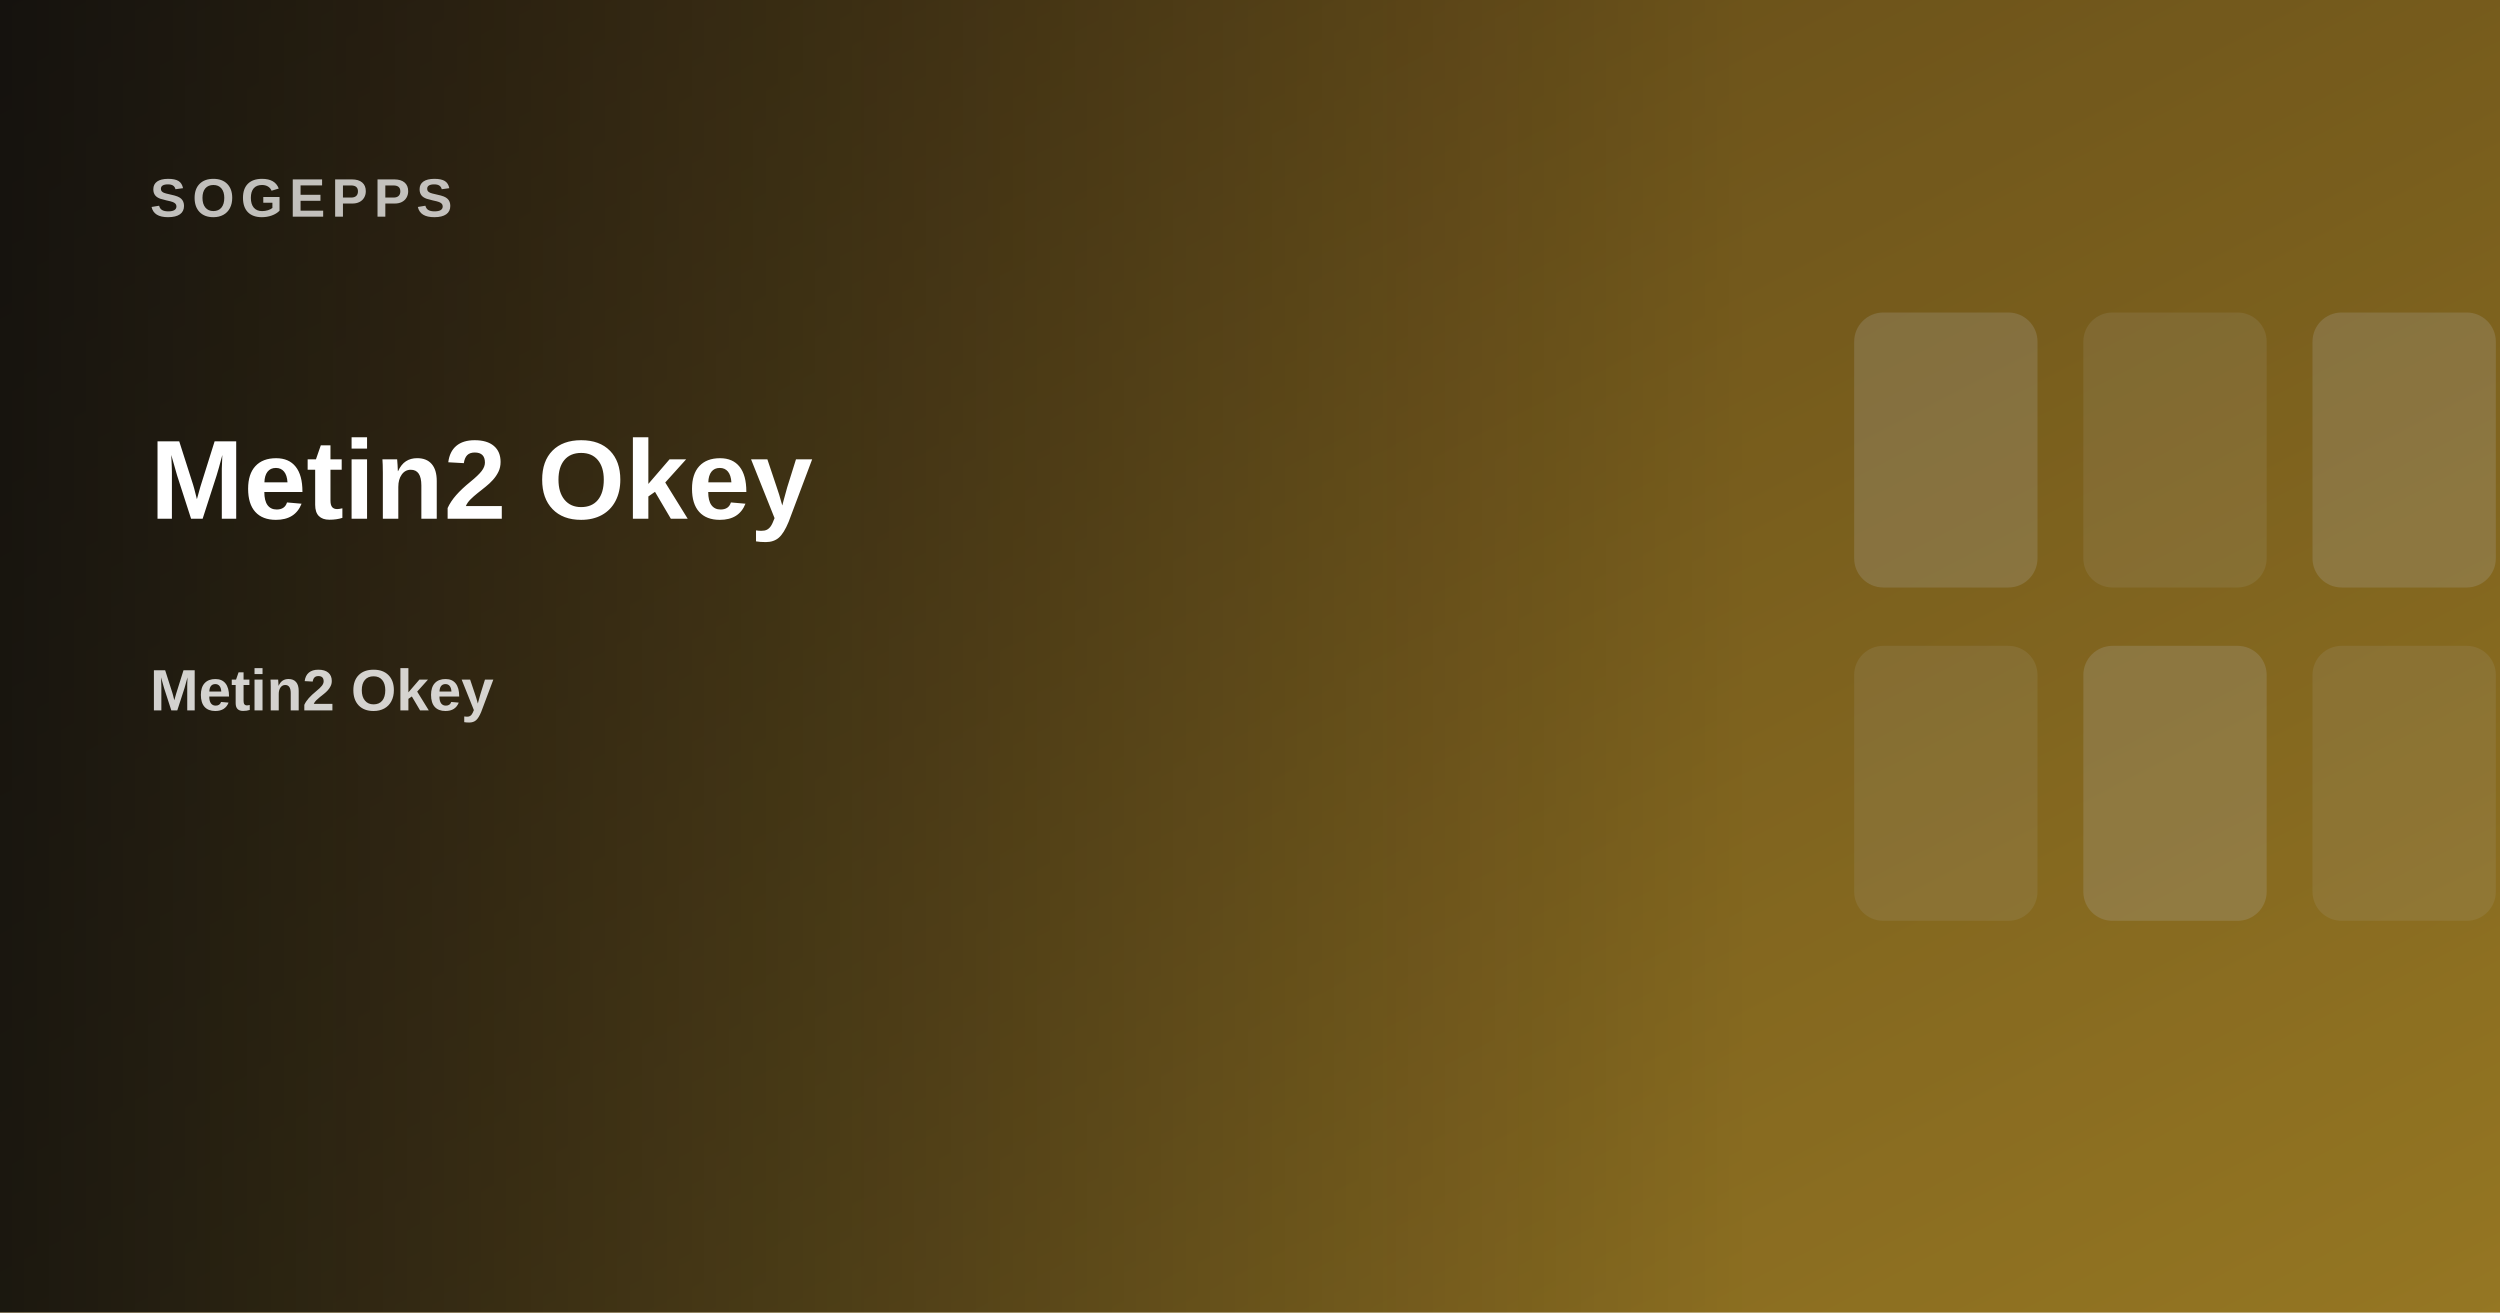
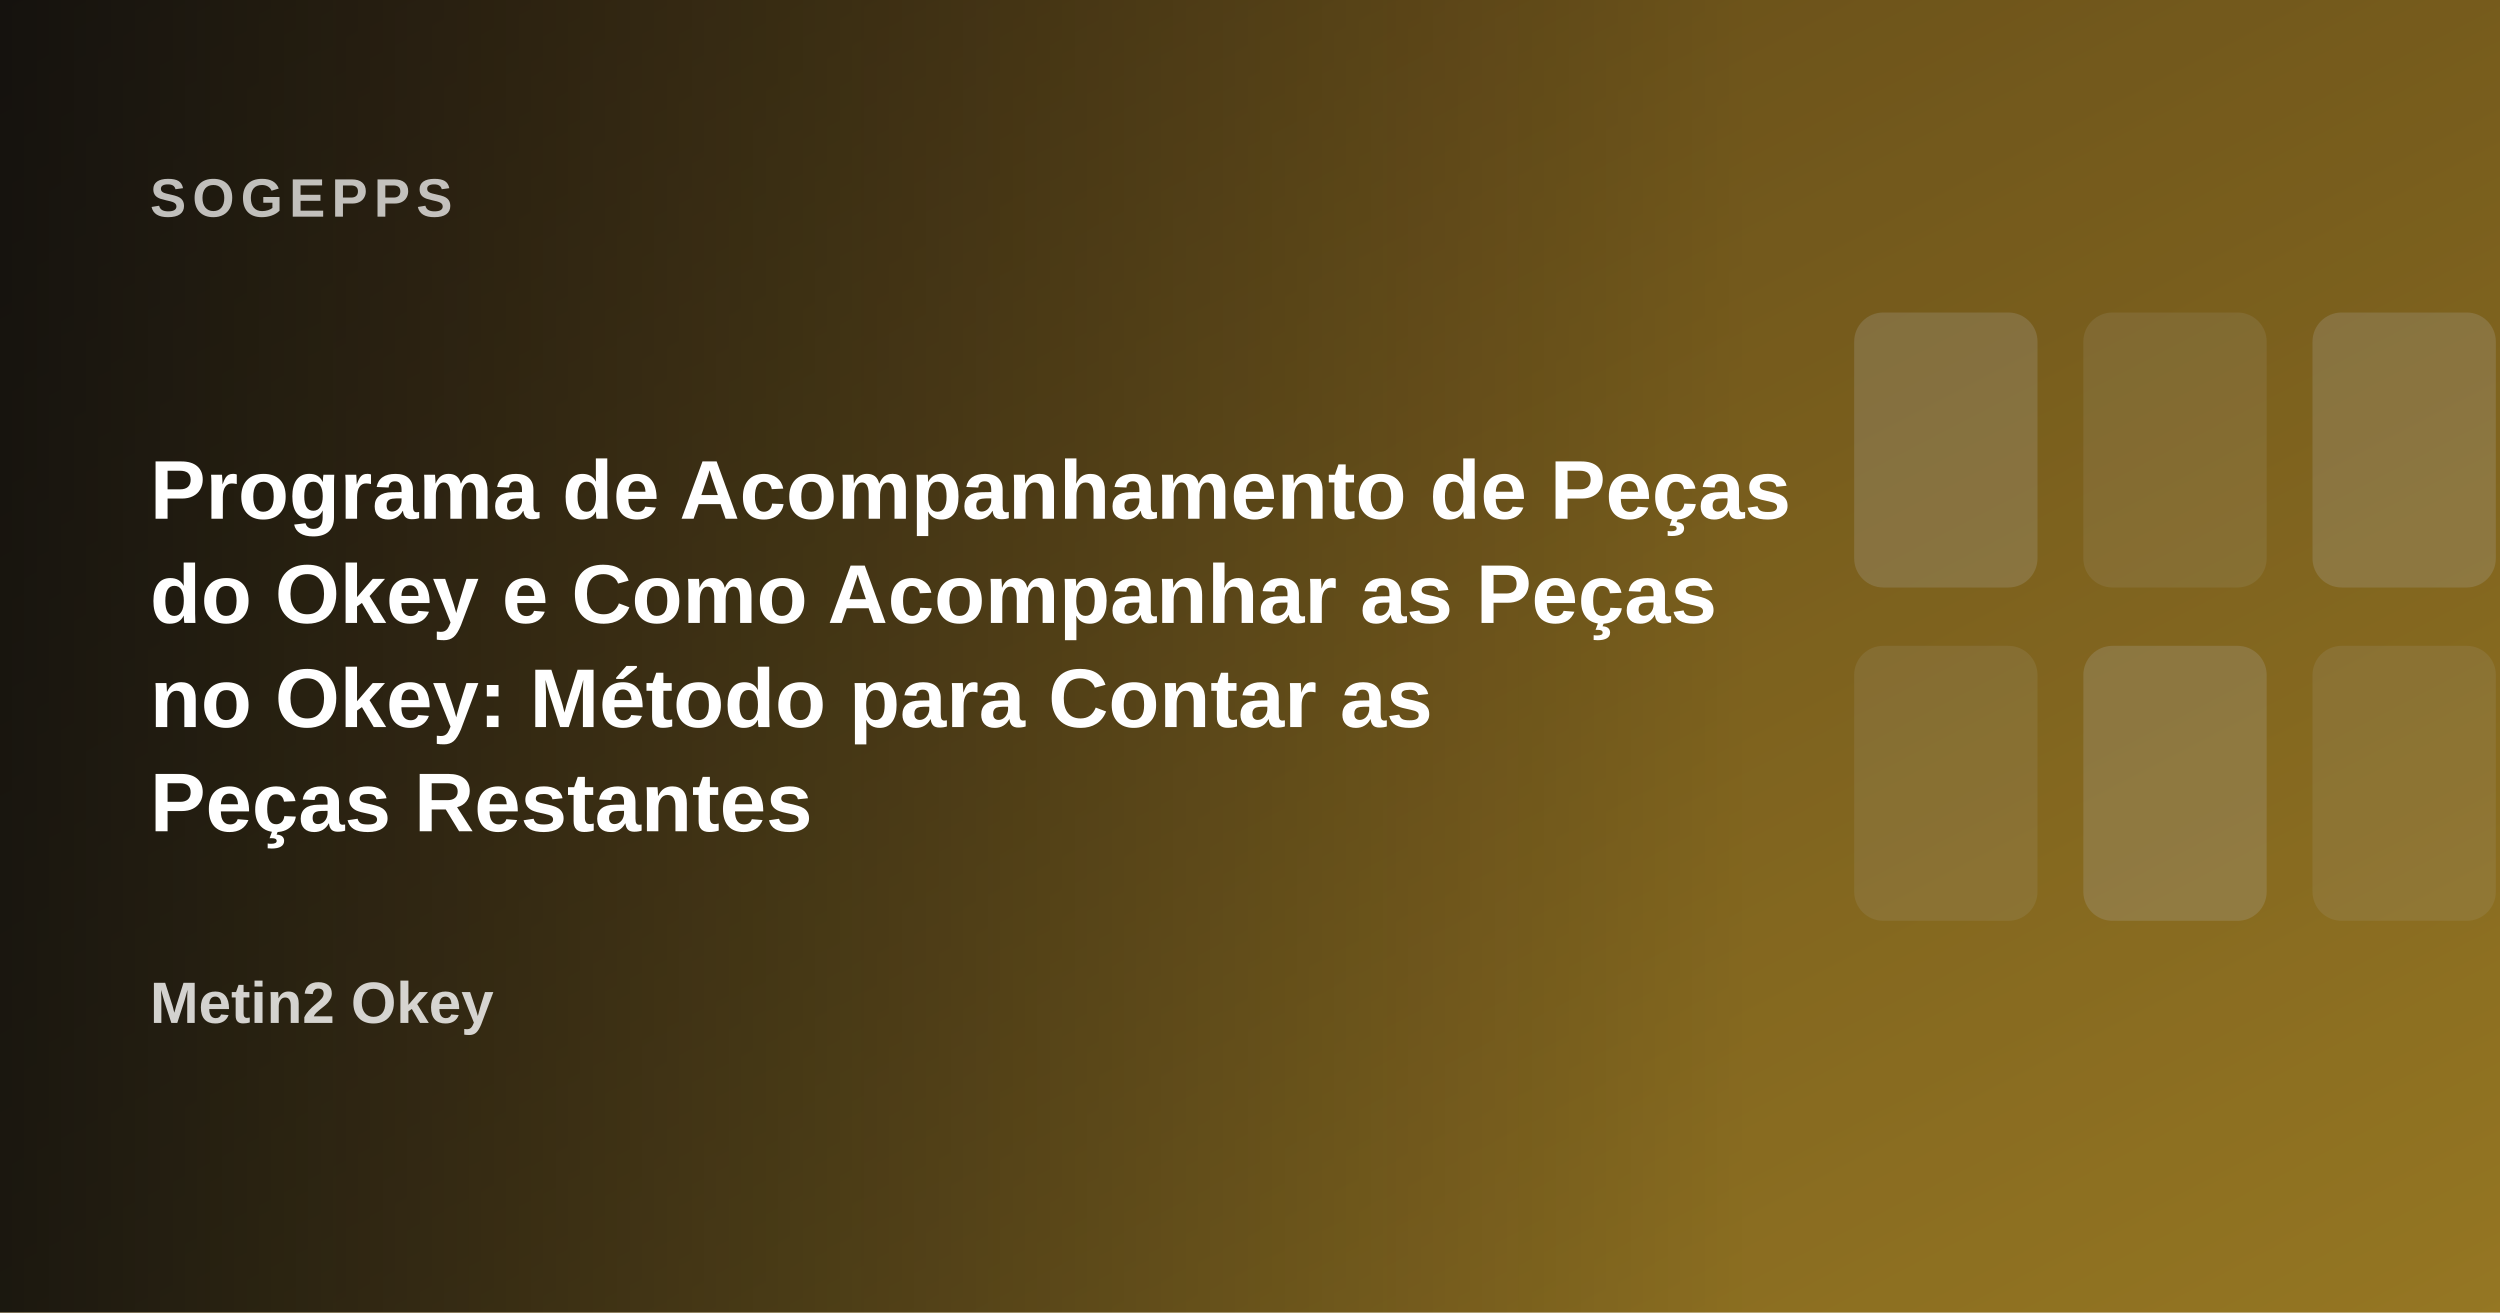
- <svg xmlns="http://www.w3.org/2000/svg" width="1200" height="630" viewBox="0 0 1200 630" role="img" aria-label="Metin2 Okey">
+ <svg xmlns="http://www.w3.org/2000/svg" width="1200" height="630" viewBox="0 0 1200 630" role="img" aria-label="Programa de Acompanhamento de Peças do Okey e Como Acompanhar as Peças no Okey: Método para Contar as Peças Restantes">
  <defs>
    <linearGradient id="g" x1="0" y1="0" x2="1" y2="1">
      <stop offset="0%" stop-color="#7c5a1a" />
      <stop offset="100%" stop-color="#d4a72c" />
    </linearGradient>
    <linearGradient id="v" x1="0" y1="0" x2="1" y2="0">
      <stop offset="0%" stop-color="rgba(4,6,12,0.86)" />
      <stop offset="70%" stop-color="rgba(4,6,12,0.30)" />
    </linearGradient>
  </defs>
  <rect width="1200" height="630" fill="url(#g)" />
  <g transform="translate(890,150)">
    <rect x="0" y="0" width="88" height="132" rx="14" fill="rgba(255,255,255,0.22)" />
    <rect x="110" y="0" width="88" height="132" rx="14" fill="rgba(255,255,255,0.13)" />
    <rect x="220" y="0" width="88" height="132" rx="14" fill="rgba(255,255,255,0.22)" />
    <rect x="0" y="160" width="88" height="132" rx="14" fill="rgba(255,255,255,0.13)" />
    <rect x="110" y="160" width="88" height="132" rx="14" fill="rgba(255,255,255,0.22)" />
    <rect x="220" y="160" width="88" height="132" rx="14" fill="rgba(255,255,255,0.13)" />
  </g>
  <rect width="1200" height="630" fill="url(#v)" />
  <text x="72" y="104" font-family="Segoe UI, Arial, sans-serif" font-size="26" font-weight="700" letter-spacing="3" fill="rgba(255,255,255,0.72)">SOGEPPS</text>
-   <text x="72" y="249" font-family="Segoe UI, Arial, sans-serif" font-size="54" font-weight="700" fill="#ffffff">Metin2 Okey</text>
-   <text x="72" y="341" font-family="Segoe UI, Arial, sans-serif" font-size="28" font-weight="600" fill="rgba(255,255,255,0.80)">Metin2 Okey</text>
+   <text x="72" y="249" font-family="Segoe UI, Arial, sans-serif" font-size="40" font-weight="700" fill="#ffffff">Programa de Acompanhamento de Peças</text>
+   <text x="72" y="299" font-family="Segoe UI, Arial, sans-serif" font-size="40" font-weight="700" fill="#ffffff">do Okey e Como Acompanhar as Peças</text>
+   <text x="72" y="349" font-family="Segoe UI, Arial, sans-serif" font-size="40" font-weight="700" fill="#ffffff">no Okey: Método para Contar as</text>
+   <text x="72" y="399" font-family="Segoe UI, Arial, sans-serif" font-size="40" font-weight="700" fill="#ffffff">Peças Restantes</text>
+   <text x="72" y="491" font-family="Segoe UI, Arial, sans-serif" font-size="28" font-weight="600" fill="rgba(255,255,255,0.80)">Metin2 Okey</text>
</svg>
